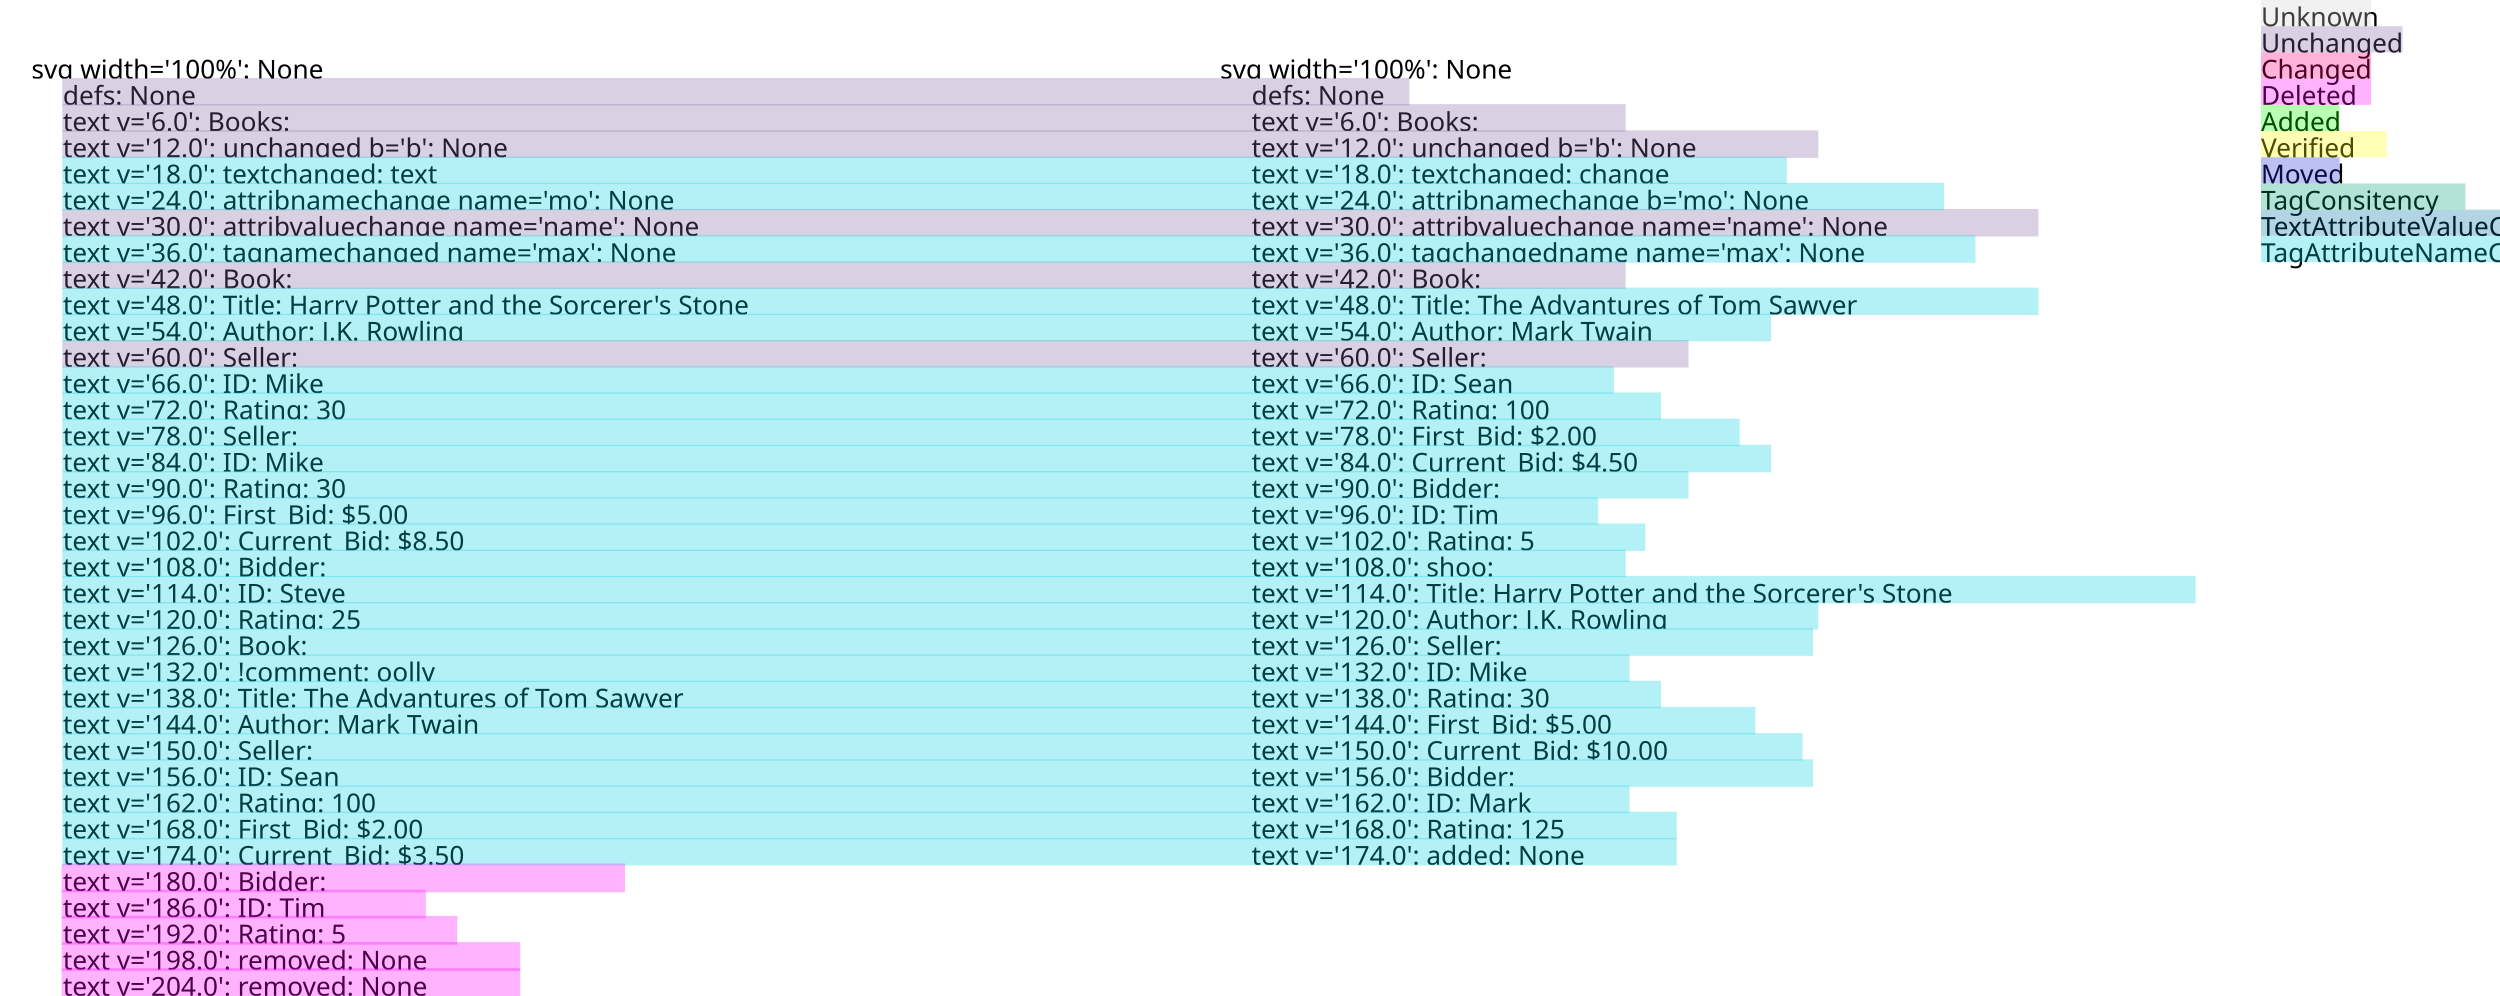
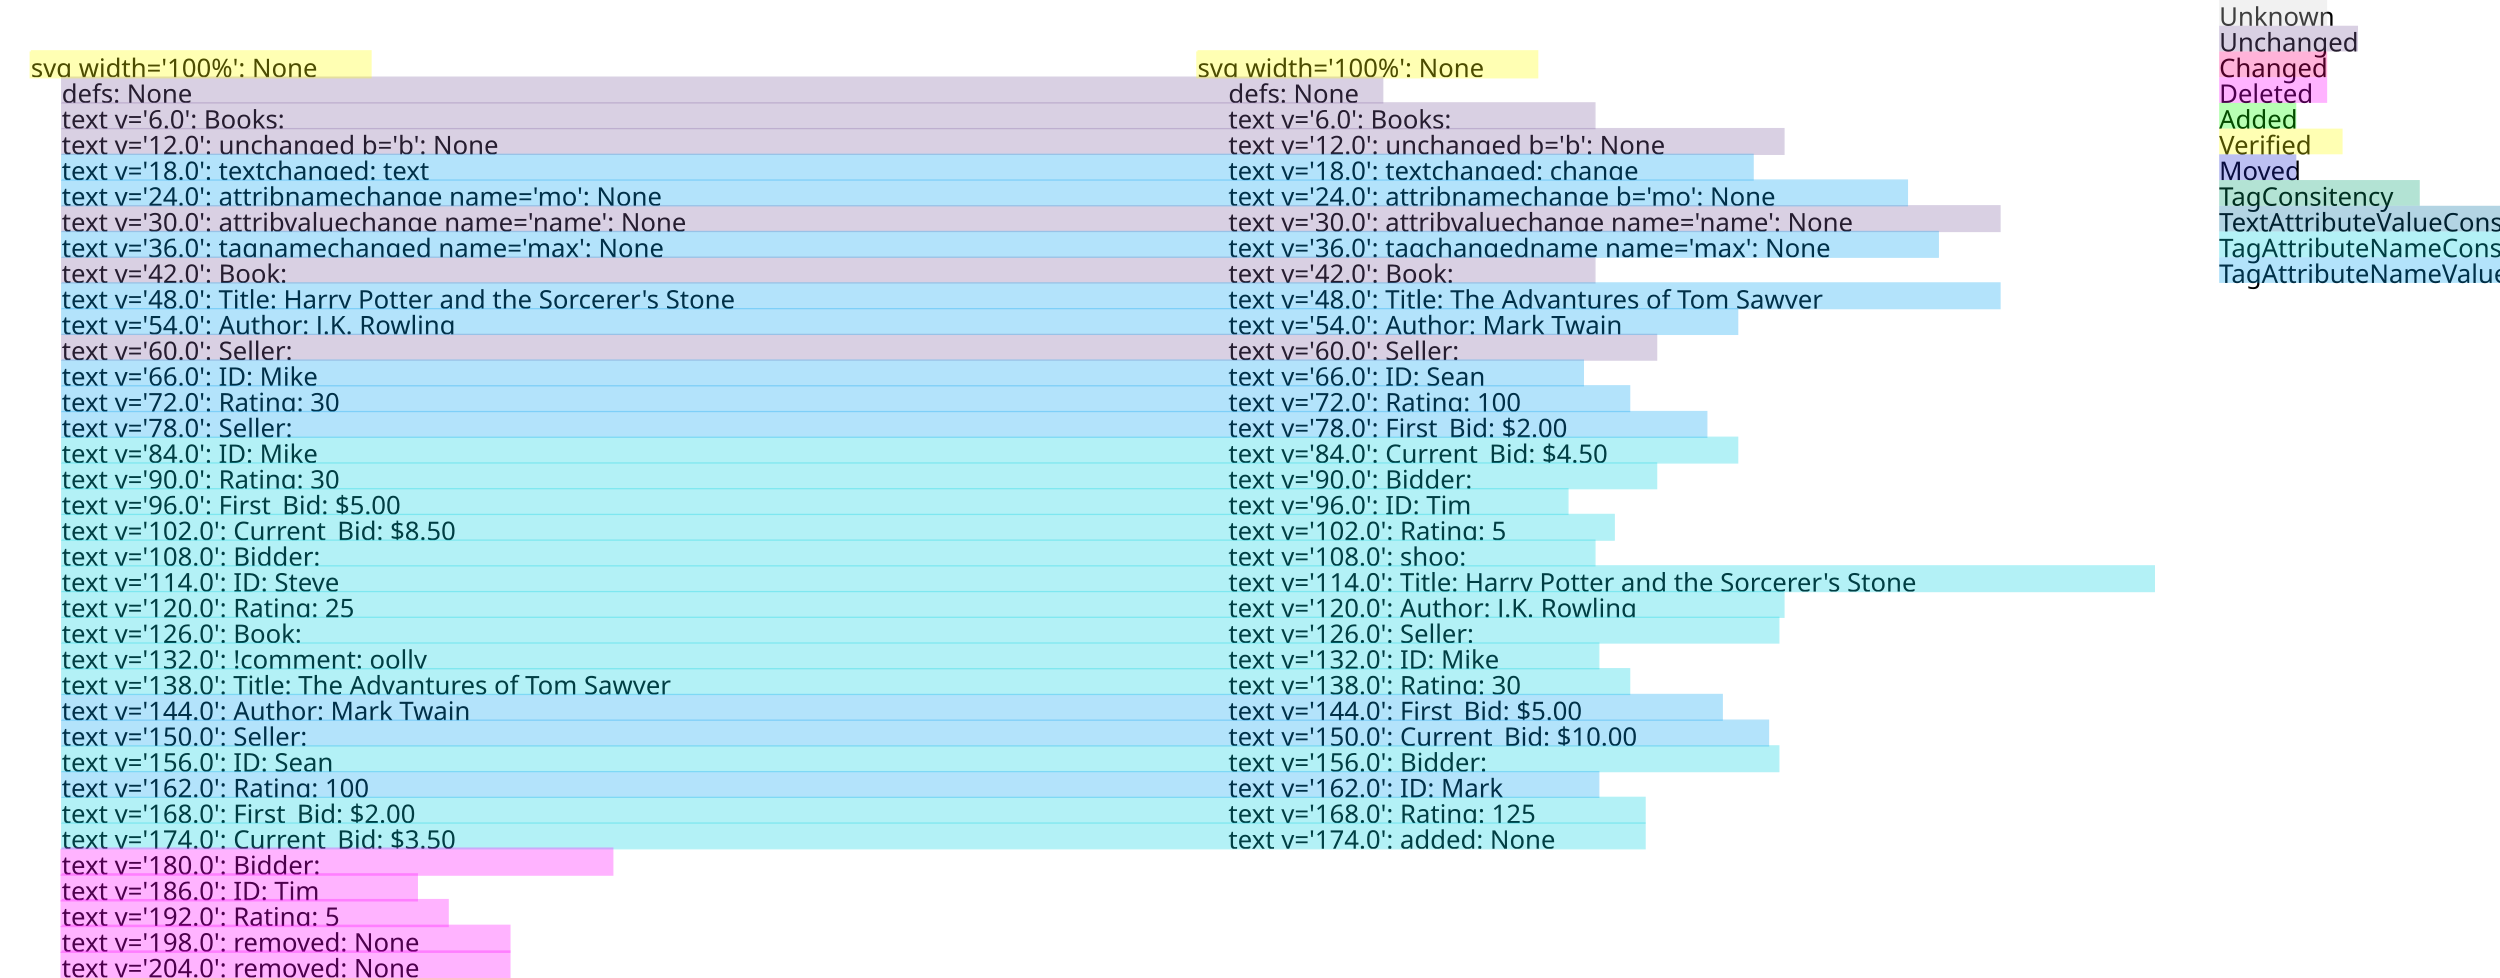
- <svg xmlns="http://www.w3.org/2000/svg" baseProfile="full" height="380.0" version="1.1" viewBox="0,0,954.0,380.0" width="954.0">
+ <svg xmlns="http://www.w3.org/2000/svg" baseProfile="full" height="380.0" version="1.1" viewBox="0,0,972.0,380.0" width="972.0">
  <defs />
  <svg baseProfile="full" height="100%" version="1.1" width="100%" x="0" y="0">
    <defs />
    <svg height="10.0" viewBox="0,0,132.0,10.0" width="132.0" x="12.0" y="20.0">
      <defs />
      <text font-family="Lucida Console" font-size="10" x="0" y="0">
        <tspan fill="black" x="0" y="10.0">svg width='100%': None</tspan>
      </text>
    </svg>
    <svg height="10.0" viewBox="0,0,60.0,10.0" width="60.0" x="24.0" y="30.0">
      <defs />
      <text font-family="Lucida Console" font-size="10" x="0" y="0">
        <tspan fill="black" x="0" y="10.0">defs: None</tspan>
      </text>
    </svg>
    <svg height="10.0" viewBox="0,0,142.5,10.0" width="142.5" x="24.0" y="40.0">
      <defs />
      <text font-family="Lucida Console" font-size="10" x="0" y="0">
        <tspan fill="black" x="0" y="10.0">text y='6.0': Books: 
	</tspan>
      </text>
    </svg>
    <svg height="10.0" viewBox="0,0,216.0,10.0" width="216.0" x="24.0" y="50.0">
      <defs />
      <text font-family="Lucida Console" font-size="10" x="0" y="0">
        <tspan fill="black" x="0" y="10.0">text y='12.0': unchanged b='b': None</tspan>
      </text>
    </svg>
    <svg height="10.0" viewBox="0,0,192.0,10.0" width="192.0" x="24.0" y="60.0">
      <defs />
      <text font-family="Lucida Console" font-size="10" x="0" y="0">
        <tspan fill="black" x="0" y="10.0">text y='18.0': textchanged: text</tspan>
      </text>
    </svg>
    <svg height="10.0" viewBox="0,0,282.0,10.0" width="282.0" x="24.0" y="70.0">
      <defs />
      <text font-family="Lucida Console" font-size="10" x="0" y="0">
        <tspan fill="black" x="0" y="10.0">text y='24.0': attribnamechange name='mo': None</tspan>
      </text>
    </svg>
    <svg height="10.0" viewBox="0,0,300.0,10.0" width="300.0" x="24.0" y="80.0">
      <defs />
      <text font-family="Lucida Console" font-size="10" x="0" y="0">
        <tspan fill="black" x="0" y="10.0">text y='30.0': attribvaluechange name='name': None</tspan>
      </text>
    </svg>
    <svg height="10.0" viewBox="0,0,276.0,10.0" width="276.0" x="24.0" y="90.0">
      <defs />
      <text font-family="Lucida Console" font-size="10" x="0" y="0">
        <tspan fill="black" x="0" y="10.0">text y='36.0': tagnamechanged name='max': None</tspan>
      </text>
    </svg>
    <svg height="10.0" viewBox="0,0,142.5,10.0" width="142.5" x="24.0" y="100.0">
      <defs />
      <text font-family="Lucida Console" font-size="10" x="0" y="0">
        <tspan fill="black" x="0" y="10.0">text y='42.0': Book: 
	</tspan>
      </text>
    </svg>
    <svg height="10.0" viewBox="0,0,354.0,10.0" width="354.0" x="24.0" y="110.0">
      <defs />
      <text font-family="Lucida Console" font-size="10" x="0" y="0">
        <tspan fill="black" x="0" y="10.0">text y='48.0': Title: Harry Potter and the Sorcerer's Stone</tspan>
      </text>
    </svg>
    <svg height="10.0" viewBox="0,0,210.0,10.0" width="210.0" x="24.0" y="120.0">
      <defs />
      <text font-family="Lucida Console" font-size="10" x="0" y="0">
        <tspan fill="black" x="0" y="10.0">text y='54.0': Author: J.K. Rowling</tspan>
      </text>
    </svg>
    <svg height="10.0" viewBox="0,0,166.5,10.0" width="166.5" x="24.0" y="130.0">
      <defs />
      <text font-family="Lucida Console" font-size="10" x="0" y="0">
        <tspan fill="black" x="0" y="10.0">text y='60.0': Seller: 
	    </tspan>
      </text>
    </svg>
    <svg height="10.0" viewBox="0,0,138.0,10.0" width="138.0" x="24.0" y="140.0">
      <defs />
      <text font-family="Lucida Console" font-size="10" x="0" y="0">
        <tspan fill="black" x="0" y="10.0">text y='66.0': ID: Mike</tspan>
      </text>
    </svg>
    <svg height="10.0" viewBox="0,0,150.0,10.0" width="150.0" x="24.0" y="150.0">
      <defs />
      <text font-family="Lucida Console" font-size="10" x="0" y="0">
        <tspan fill="black" x="0" y="10.0">text y='72.0': Rating: 30</tspan>
      </text>
    </svg>
    <svg height="10.0" viewBox="0,0,166.5,10.0" width="166.5" x="24.0" y="160.0">
      <defs />
      <text font-family="Lucida Console" font-size="10" x="0" y="0">
        <tspan fill="black" x="0" y="10.0">text y='78.0': Seller: 
	    </tspan>
      </text>
    </svg>
    <svg height="10.0" viewBox="0,0,138.0,10.0" width="138.0" x="24.0" y="170.0">
      <defs />
      <text font-family="Lucida Console" font-size="10" x="0" y="0">
        <tspan fill="black" x="0" y="10.0">text y='84.0': ID: Mike</tspan>
      </text>
    </svg>
    <svg height="10.0" viewBox="0,0,150.0,10.0" width="150.0" x="24.0" y="180.0">
      <defs />
      <text font-family="Lucida Console" font-size="10" x="0" y="0">
        <tspan fill="black" x="0" y="10.0">text y='90.0': Rating: 30</tspan>
      </text>
    </svg>
    <svg height="10.0" viewBox="0,0,186.0,10.0" width="186.0" x="24.0" y="190.0">
      <defs />
      <text font-family="Lucida Console" font-size="10" x="0" y="0">
        <tspan fill="black" x="0" y="10.0">text y='96.0': First_Bid: $5.00</tspan>
      </text>
    </svg>
    <svg height="10.0" viewBox="0,0,204.0,10.0" width="204.0" x="24.0" y="200.0">
      <defs />
      <text font-family="Lucida Console" font-size="10" x="0" y="0">
        <tspan fill="black" x="0" y="10.0">text y='102.0': Current_Bid: $8.50</tspan>
      </text>
    </svg>
    <svg height="10.0" viewBox="0,0,214.0,10.0" width="214.0" x="24.0" y="210.0">
      <defs />
      <text font-family="Lucida Console" font-size="10" x="0" y="0">
        <tspan fill="black" x="0" y="10.0">text y='108.0': Bidder: 
	    </tspan>
      </text>
    </svg>
    <svg height="10.0" viewBox="0,0,150.0,10.0" width="150.0" x="24.0" y="220.0">
      <defs />
      <text font-family="Lucida Console" font-size="10" x="0" y="0">
        <tspan fill="black" x="0" y="10.0">text y='114.0': ID: Steve</tspan>
      </text>
    </svg>
    <svg height="10.0" viewBox="0,0,156.0,10.0" width="156.0" x="24.0" y="230.0">
      <defs />
      <text font-family="Lucida Console" font-size="10" x="0" y="0">
        <tspan fill="black" x="0" y="10.0">text y='120.0': Rating: 25</tspan>
      </text>
    </svg>
    <svg height="10.0" viewBox="0,0,156.0,10.0" width="156.0" x="24.0" y="240.0">
      <defs />
      <text font-family="Lucida Console" font-size="10" x="0" y="0">
        <tspan fill="black" x="0" y="10.0">text y='126.0': Book: 
    </tspan>
      </text>
    </svg>
    <svg height="10.0" viewBox="0,0,204.0,10.0" width="204.0" x="24.0" y="250.0">
      <defs />
      <text font-family="Lucida Console" font-size="10" x="0" y="0">
        <tspan fill="black" x="0" y="10.0">text y='132.0': !comment:  oolly  </tspan>
      </text>
    </svg>
    <svg height="10.0" viewBox="0,0,306.0,10.0" width="306.0" x="24.0" y="260.0">
      <defs />
      <text font-family="Lucida Console" font-size="10" x="0" y="0">
        <tspan fill="black" x="0" y="10.0">text y='138.0': Title: The Advantures of Tom Sawyer</tspan>
      </text>
    </svg>
    <svg height="10.0" viewBox="0,0,204.0,10.0" width="204.0" x="24.0" y="270.0">
      <defs />
      <text font-family="Lucida Console" font-size="10" x="0" y="0">
        <tspan fill="black" x="0" y="10.0">text y='144.0': Author: Mark Twain</tspan>
      </text>
    </svg>
    <svg height="10.0" viewBox="0,0,214.0,10.0" width="214.0" x="24.0" y="280.0">
      <defs />
      <text font-family="Lucida Console" font-size="10" x="0" y="0">
        <tspan fill="black" x="0" y="10.0">text y='150.0': Seller: 
	    </tspan>
      </text>
    </svg>
    <svg height="10.0" viewBox="0,0,144.0,10.0" width="144.0" x="24.0" y="290.0">
      <defs />
      <text font-family="Lucida Console" font-size="10" x="0" y="0">
        <tspan fill="black" x="0" y="10.0">text y='156.0': ID: Sean</tspan>
      </text>
    </svg>
    <svg height="10.0" viewBox="0,0,162.0,10.0" width="162.0" x="24.0" y="300.0">
      <defs />
      <text font-family="Lucida Console" font-size="10" x="0" y="0">
        <tspan fill="black" x="0" y="10.0">text y='162.0': Rating: 100</tspan>
      </text>
    </svg>
    <svg height="10.0" viewBox="0,0,192.0,10.0" width="192.0" x="24.0" y="310.0">
      <defs />
      <text font-family="Lucida Console" font-size="10" x="0" y="0">
        <tspan fill="black" x="0" y="10.0">text y='168.0': First_Bid: $2.00</tspan>
      </text>
    </svg>
    <svg height="10.0" viewBox="0,0,204.0,10.0" width="204.0" x="24.0" y="320.0">
      <defs />
      <text font-family="Lucida Console" font-size="10" x="0" y="0">
        <tspan fill="black" x="0" y="10.0">text y='174.0': Current_Bid: $3.50</tspan>
      </text>
    </svg>
    <svg height="10.0" viewBox="0,0,214.0,10.0" width="214.0" x="24.0" y="330.0">
      <defs />
      <text font-family="Lucida Console" font-size="10" x="0" y="0">
        <tspan fill="black" x="0" y="10.0">text y='180.0': Bidder: 
	    </tspan>
      </text>
    </svg>
    <svg height="10.0" viewBox="0,0,138.0,10.0" width="138.0" x="24.0" y="340.0">
      <defs />
      <text font-family="Lucida Console" font-size="10" x="0" y="0">
        <tspan fill="black" x="0" y="10.0">text y='186.0': ID: Tim</tspan>
      </text>
    </svg>
    <svg height="10.0" viewBox="0,0,150.0,10.0" width="150.0" x="24.0" y="350.0">
      <defs />
      <text font-family="Lucida Console" font-size="10" x="0" y="0">
        <tspan fill="black" x="0" y="10.0">text y='192.0': Rating: 5</tspan>
      </text>
    </svg>
    <svg height="10.0" viewBox="0,0,174.0,10.0" width="174.0" x="24.0" y="360.0">
      <defs />
      <text font-family="Lucida Console" font-size="10" x="0" y="0">
        <tspan fill="black" x="0" y="10.0">text y='198.0': removed: None</tspan>
      </text>
    </svg>
    <svg height="10.0" viewBox="0,0,174.0,10.0" width="174.0" x="24.0" y="370.0">
      <defs />
      <text font-family="Lucida Console" font-size="10" x="0" y="0">
        <tspan fill="black" x="0" y="10.0">text y='204.0': removed: None</tspan>
      </text>
    </svg>
  </svg>
  <svg baseProfile="full" height="100%" version="1.1" width="100%" x="453.6" y="0">
    <defs />
    <svg height="10.0" viewBox="0,0,132.0,10.0" width="132.0" x="12.0" y="20.0">
      <defs />
      <text font-family="Lucida Console" font-size="10" x="0" y="0">
        <tspan fill="black" x="0" y="10.0">svg width='100%': None</tspan>
      </text>
    </svg>
    <svg height="10.0" viewBox="0,0,60.0,10.0" width="60.0" x="24.0" y="30.0">
      <defs />
      <text font-family="Lucida Console" font-size="10" x="0" y="0">
        <tspan fill="black" x="0" y="10.0">defs: None</tspan>
      </text>
    </svg>
    <svg height="10.0" viewBox="0,0,142.5,10.0" width="142.5" x="24.0" y="40.0">
      <defs />
      <text font-family="Lucida Console" font-size="10" x="0" y="0">
        <tspan fill="black" x="0" y="10.0">text y='6.0': Books: 
	</tspan>
      </text>
    </svg>
    <svg height="10.0" viewBox="0,0,216.0,10.0" width="216.0" x="24.0" y="50.0">
      <defs />
      <text font-family="Lucida Console" font-size="10" x="0" y="0">
        <tspan fill="black" x="0" y="10.0">text y='12.0': unchanged b='b': None</tspan>
      </text>
    </svg>
    <svg height="10.0" viewBox="0,0,204.0,10.0" width="204.0" x="24.0" y="60.0">
      <defs />
      <text font-family="Lucida Console" font-size="10" x="0" y="0">
        <tspan fill="black" x="0" y="10.0">text y='18.0': textchanged: change</tspan>
      </text>
    </svg>
    <svg height="10.0" viewBox="0,0,264.0,10.0" width="264.0" x="24.0" y="70.0">
      <defs />
      <text font-family="Lucida Console" font-size="10" x="0" y="0">
        <tspan fill="black" x="0" y="10.0">text y='24.0': attribnamechange b='mo': None</tspan>
      </text>
    </svg>
    <svg height="10.0" viewBox="0,0,300.0,10.0" width="300.0" x="24.0" y="80.0">
      <defs />
      <text font-family="Lucida Console" font-size="10" x="0" y="0">
        <tspan fill="black" x="0" y="10.0">text y='30.0': attribvaluechange name='name': None</tspan>
      </text>
    </svg>
    <svg height="10.0" viewBox="0,0,276.0,10.0" width="276.0" x="24.0" y="90.0">
      <defs />
      <text font-family="Lucida Console" font-size="10" x="0" y="0">
        <tspan fill="black" x="0" y="10.0">text y='36.0': tagchangedname name='max': None</tspan>
      </text>
    </svg>
    <svg height="10.0" viewBox="0,0,142.5,10.0" width="142.5" x="24.0" y="100.0">
      <defs />
      <text font-family="Lucida Console" font-size="10" x="0" y="0">
        <tspan fill="black" x="0" y="10.0">text y='42.0': Book: 
	</tspan>
      </text>
    </svg>
    <svg height="10.0" viewBox="0,0,300.0,10.0" width="300.0" x="24.0" y="110.0">
      <defs />
      <text font-family="Lucida Console" font-size="10" x="0" y="0">
        <tspan fill="black" x="0" y="10.0">text y='48.0': Title: The Advantures of Tom Sawyer</tspan>
      </text>
    </svg>
    <svg height="10.0" viewBox="0,0,198.0,10.0" width="198.0" x="24.0" y="120.0">
      <defs />
      <text font-family="Lucida Console" font-size="10" x="0" y="0">
        <tspan fill="black" x="0" y="10.0">text y='54.0': Author: Mark Twain</tspan>
      </text>
    </svg>
    <svg height="10.0" viewBox="0,0,166.5,10.0" width="166.5" x="24.0" y="130.0">
      <defs />
      <text font-family="Lucida Console" font-size="10" x="0" y="0">
        <tspan fill="black" x="0" y="10.0">text y='60.0': Seller: 
	    </tspan>
      </text>
    </svg>
    <svg height="10.0" viewBox="0,0,138.0,10.0" width="138.0" x="24.0" y="140.0">
      <defs />
      <text font-family="Lucida Console" font-size="10" x="0" y="0">
        <tspan fill="black" x="0" y="10.0">text y='66.0': ID: Sean</tspan>
      </text>
    </svg>
    <svg height="10.0" viewBox="0,0,156.0,10.0" width="156.0" x="24.0" y="150.0">
      <defs />
      <text font-family="Lucida Console" font-size="10" x="0" y="0">
        <tspan fill="black" x="0" y="10.0">text y='72.0': Rating: 100</tspan>
      </text>
    </svg>
    <svg height="10.0" viewBox="0,0,186.0,10.0" width="186.0" x="24.0" y="160.0">
      <defs />
      <text font-family="Lucida Console" font-size="10" x="0" y="0">
        <tspan fill="black" x="0" y="10.0">text y='78.0': First_Bid: $2.00</tspan>
      </text>
    </svg>
    <svg height="10.0" viewBox="0,0,198.0,10.0" width="198.0" x="24.0" y="170.0">
      <defs />
      <text font-family="Lucida Console" font-size="10" x="0" y="0">
        <tspan fill="black" x="0" y="10.0">text y='84.0': Current_Bid: $4.50</tspan>
      </text>
    </svg>
    <svg height="10.0" viewBox="0,0,166.5,10.0" width="166.5" x="24.0" y="180.0">
      <defs />
      <text font-family="Lucida Console" font-size="10" x="0" y="0">
        <tspan fill="black" x="0" y="10.0">text y='90.0': Bidder: 
	    </tspan>
      </text>
    </svg>
    <svg height="10.0" viewBox="0,0,132.0,10.0" width="132.0" x="24.0" y="190.0">
      <defs />
      <text font-family="Lucida Console" font-size="10" x="0" y="0">
        <tspan fill="black" x="0" y="10.0">text y='96.0': ID: Tim</tspan>
      </text>
    </svg>
    <svg height="10.0" viewBox="0,0,150.0,10.0" width="150.0" x="24.0" y="200.0">
      <defs />
      <text font-family="Lucida Console" font-size="10" x="0" y="0">
        <tspan fill="black" x="0" y="10.0">text y='102.0': Rating: 5</tspan>
      </text>
    </svg>
    <svg height="10.0" viewBox="0,0,142.5,10.0" width="142.5" x="24.0" y="210.0">
      <defs />
      <text font-family="Lucida Console" font-size="10" x="0" y="0">
        <tspan fill="black" x="0" y="10.0">text y='108.0': shoo: 
	</tspan>
      </text>
    </svg>
    <svg height="10.0" viewBox="0,0,360.0,10.0" width="360.0" x="24.0" y="220.0">
      <defs />
      <text font-family="Lucida Console" font-size="10" x="0" y="0">
        <tspan fill="black" x="0" y="10.0">text y='114.0': Title: Harry Potter and the Sorcerer's Stone</tspan>
      </text>
    </svg>
    <svg height="10.0" viewBox="0,0,216.0,10.0" width="216.0" x="24.0" y="230.0">
      <defs />
      <text font-family="Lucida Console" font-size="10" x="0" y="0">
        <tspan fill="black" x="0" y="10.0">text y='120.0': Author: J.K. Rowling</tspan>
      </text>
    </svg>
    <svg height="10.0" viewBox="0,0,214.0,10.0" width="214.0" x="24.0" y="240.0">
      <defs />
      <text font-family="Lucida Console" font-size="10" x="0" y="0">
        <tspan fill="black" x="0" y="10.0">text y='126.0': Seller: 
	    </tspan>
      </text>
    </svg>
    <svg height="10.0" viewBox="0,0,144.0,10.0" width="144.0" x="24.0" y="250.0">
      <defs />
      <text font-family="Lucida Console" font-size="10" x="0" y="0">
        <tspan fill="black" x="0" y="10.0">text y='132.0': ID: Mike</tspan>
      </text>
    </svg>
    <svg height="10.0" viewBox="0,0,156.0,10.0" width="156.0" x="24.0" y="260.0">
      <defs />
      <text font-family="Lucida Console" font-size="10" x="0" y="0">
        <tspan fill="black" x="0" y="10.0">text y='138.0': Rating: 30</tspan>
      </text>
    </svg>
    <svg height="10.0" viewBox="0,0,192.0,10.0" width="192.0" x="24.0" y="270.0">
      <defs />
      <text font-family="Lucida Console" font-size="10" x="0" y="0">
        <tspan fill="black" x="0" y="10.0">text y='144.0': First_Bid: $5.00</tspan>
      </text>
    </svg>
    <svg height="10.0" viewBox="0,0,210.0,10.0" width="210.0" x="24.0" y="280.0">
      <defs />
      <text font-family="Lucida Console" font-size="10" x="0" y="0">
        <tspan fill="black" x="0" y="10.0">text y='150.0': Current_Bid: $10.00</tspan>
      </text>
    </svg>
    <svg height="10.0" viewBox="0,0,214.0,10.0" width="214.0" x="24.0" y="290.0">
      <defs />
      <text font-family="Lucida Console" font-size="10" x="0" y="0">
        <tspan fill="black" x="0" y="10.0">text y='156.0': Bidder: 
	    </tspan>
      </text>
    </svg>
    <svg height="10.0" viewBox="0,0,144.0,10.0" width="144.0" x="24.0" y="300.0">
      <defs />
      <text font-family="Lucida Console" font-size="10" x="0" y="0">
        <tspan fill="black" x="0" y="10.0">text y='162.0': ID: Mark</tspan>
      </text>
    </svg>
    <svg height="10.0" viewBox="0,0,162.0,10.0" width="162.0" x="24.0" y="310.0">
      <defs />
      <text font-family="Lucida Console" font-size="10" x="0" y="0">
        <tspan fill="black" x="0" y="10.0">text y='168.0': Rating: 125</tspan>
      </text>
    </svg>
    <svg height="10.0" viewBox="0,0,162.0,10.0" width="162.0" x="24.0" y="320.0">
      <defs />
      <text font-family="Lucida Console" font-size="10" x="0" y="0">
        <tspan fill="black" x="0" y="10.0">text y='174.0': added: None</tspan>
      </text>
    </svg>
  </svg>
  <svg baseProfile="full" height="100%" version="1.1" width="100%" x="838.8" y="0">
    <defs />
    <text fill="rgb(0,0,0)" font-family="Lucida Console" font-size="10" x="24.0" y="10.0">Unknown</text>
    <rect fill="rgb(208,208,208)" height="10.0" opacity="0.3" width="42.0" x="24.0" y="0.0" />
    <text fill="rgb(0,0,0)" font-family="Lucida Console" font-size="10" x="24.0" y="20.0">Unchanged</text>
    <rect fill="rgb(126,98,161)" height="10.0" opacity="0.3" width="54.0" x="24.0" y="10.0" />
    <text fill="rgb(0,0,0)" font-family="Lucida Console" font-size="10" x="24.0" y="30.0">Changed</text>
    <rect fill="rgb(255,0,128)" height="10.0" opacity="0.3" width="42.0" x="24.0" y="20.0" />
    <text fill="rgb(0,0,0)" font-family="Lucida Console" font-size="10" x="24.0" y="40.0">Deleted</text>
    <rect fill="rgb(255,0,255)" height="10.0" opacity="0.3" width="42.0" x="24.0" y="30.0" />
    <text fill="rgb(0,0,0)" font-family="Lucida Console" font-size="10" x="24.0" y="50.0">Added</text>
    <rect fill="rgb(15,255,0)" height="10.0" opacity="0.3" width="30.0" x="24.0" y="40.0" />
    <text fill="rgb(0,0,0)" font-family="Lucida Console" font-size="10" x="24.0" y="60.0">Verified</text>
    <rect fill="rgb(255,255,0)" height="10.0" opacity="0.3" width="48.0" x="24.0" y="50.0" />
    <text fill="rgb(0,0,0)" font-family="Lucida Console" font-size="10" x="24.0" y="70.0">Moved</text>
    <rect fill="rgb(30,45,210)" height="10.0" opacity="0.3" width="30.0" x="24.0" y="60.0" />
    <text fill="rgb(0,0,0)" font-family="Lucida Console" font-size="10" x="24.0" y="80.0">TagConsitency</text>
    <rect fill="rgb(0,160,112)" height="10.0" opacity="0.3" width="78.0" x="24.0" y="70.0" />
    <text fill="rgb(0,0,0)" font-family="Lucida Console" font-size="10" x="24.0" y="90.0">TextAttributeValueConsitency</text>
    <rect fill="rgb(0,112,160)" height="10.0" opacity="0.3" width="168.0" x="24.0" y="80.0" />
    <text fill="rgb(0,0,0)" font-family="Lucida Console" font-size="10" x="24.0" y="100.0">TagAttributeNameConsitency</text>
    <rect fill="rgb(0,208,224)" height="10.0" opacity="0.3" width="156.0" x="24.0" y="90.0" />
+     <text fill="rgb(0,0,0)" font-family="Lucida Console" font-size="10" x="24.0" y="110.0">TagAttributeNameValueConsitency</text>
+     <rect fill="rgb(0,160,240)" height="10.0" opacity="0.3" width="186.0" x="24.0" y="100.0" />
  </svg>
  <polyline fill="rgb(126,98,161)" opacity="0.3" points="24.0,30.0 378.0,30.0 453.6,30.0 537.6,30.0 537.6,40.0 453.6,40.0 378.0,40.0 24.0,40.0 24.0,30.0" stroke="rgb(126,98,161)" stroke-width="0.5" />
  <polyline fill="rgb(126,98,161)" opacity="0.3" points="24.0,40.0 378.0,40.0 453.6,40.0 620.1,40.0 620.1,50.0 453.6,50.0 378.0,50.0 24.0,50.0 24.0,40.0" stroke="rgb(126,98,161)" stroke-width="0.5" />
  <polyline fill="rgb(126,98,161)" opacity="0.3" points="24.0,50.0 378.0,50.0 453.6,50.0 693.6,50.0 693.6,60.0 453.6,60.0 378.0,60.0 24.0,60.0 24.0,50.0" stroke="rgb(126,98,161)" stroke-width="0.5" />
  <polyline fill="rgb(126,98,161)" opacity="0.3" points="24.0,80.0 378.0,80.0 453.6,80.0 777.6,80.0 777.6,90.0 453.6,90.0 378.0,90.0 24.0,90.0 24.0,80.0" stroke="rgb(126,98,161)" stroke-width="0.5" />
  <polyline fill="rgb(126,98,161)" opacity="0.3" points="24.0,100.0 378.0,100.0 453.6,100.0 620.1,100.0 620.1,110.0 453.6,110.0 378.0,110.0 24.0,110.0 24.0,100.0" stroke="rgb(126,98,161)" stroke-width="0.5" />
  <polyline fill="rgb(126,98,161)" opacity="0.3" points="24.0,130.0 378.0,130.0 453.6,130.0 644.1,130.0 644.1,140.0 453.6,140.0 378.0,140.0 24.0,140.0 24.0,130.0" stroke="rgb(126,98,161)" stroke-width="0.5" />
-   <polyline fill="rgb(0,208,224)" opacity="0.3" points="24.0,60.0 378.0,60.0 453.6,60.0 681.6,60.0 681.6,70.0 453.6,70.0 378.0,70.0 24.0,70.0 24.0,60.0" stroke="rgb(0,208,224)" stroke-width="0.5" />
-   <polyline fill="rgb(0,208,224)" opacity="0.3" points="24.0,70.0 378.0,70.0 453.6,70.0 741.6,70.0 741.6,80.0 453.6,80.0 378.0,80.0 24.0,80.0 24.0,70.0" stroke="rgb(0,208,224)" stroke-width="0.5" />
-   <polyline fill="rgb(0,208,224)" opacity="0.3" points="24.0,90.0 378.0,90.0 453.6,90.0 753.6,90.0 753.6,100.0 453.6,100.0 378.0,100.0 24.0,100.0 24.0,90.0" stroke="rgb(0,208,224)" stroke-width="0.5" />
-   <polyline fill="rgb(0,208,224)" opacity="0.3" points="24.0,110.0 378.0,110.0 453.6,110.0 777.6,110.0 777.6,120.0 453.6,120.0 378.0,120.0 24.0,120.0 24.0,110.0" stroke="rgb(0,208,224)" stroke-width="0.5" />
-   <polyline fill="rgb(0,208,224)" opacity="0.3" points="24.0,120.0 378.0,120.0 453.6,120.0 675.6,120.0 675.6,130.0 453.6,130.0 378.0,130.0 24.0,130.0 24.0,120.0" stroke="rgb(0,208,224)" stroke-width="0.5" />
-   <polyline fill="rgb(0,208,224)" opacity="0.3" points="24.0,140.0 378.0,140.0 453.6,140.0 615.6,140.0 615.6,150.0 453.6,150.0 378.0,150.0 24.0,150.0 24.0,140.0" stroke="rgb(0,208,224)" stroke-width="0.5" />
-   <polyline fill="rgb(0,208,224)" opacity="0.3" points="24.0,150.0 378.0,150.0 453.6,150.0 633.6,150.0 633.6,160.0 453.6,160.0 378.0,160.0 24.0,160.0 24.0,150.0" stroke="rgb(0,208,224)" stroke-width="0.5" />
-   <polyline fill="rgb(0,208,224)" opacity="0.3" points="24.0,160.0 378.0,160.0 453.6,160.0 663.6,160.0 663.6,170.0 453.6,170.0 378.0,170.0 24.0,170.0 24.0,160.0" stroke="rgb(0,208,224)" stroke-width="0.5" />
  <polyline fill="rgb(0,208,224)" opacity="0.3" points="24.0,170.0 378.0,170.0 453.6,170.0 675.6,170.0 675.6,180.0 453.6,180.0 378.0,180.0 24.0,180.0 24.0,170.0" stroke="rgb(0,208,224)" stroke-width="0.5" />
  <polyline fill="rgb(0,208,224)" opacity="0.3" points="24.0,180.0 378.0,180.0 453.6,180.0 644.1,180.0 644.1,190.0 453.6,190.0 378.0,190.0 24.0,190.0 24.0,180.0" stroke="rgb(0,208,224)" stroke-width="0.5" />
  <polyline fill="rgb(0,208,224)" opacity="0.3" points="24.0,190.0 378.0,190.0 453.6,190.0 609.6,190.0 609.6,200.0 453.6,200.0 378.0,200.0 24.0,200.0 24.0,190.0" stroke="rgb(0,208,224)" stroke-width="0.5" />
  <polyline fill="rgb(0,208,224)" opacity="0.3" points="24.0,200.0 378.0,200.0 453.6,200.0 627.6,200.0 627.6,210.0 453.6,210.0 378.0,210.0 24.0,210.0 24.0,200.0" stroke="rgb(0,208,224)" stroke-width="0.5" />
  <polyline fill="rgb(0,208,224)" opacity="0.3" points="24.0,210.0 378.0,210.0 453.6,210.0 620.1,210.0 620.1,220.0 453.6,220.0 378.0,220.0 24.0,220.0 24.0,210.0" stroke="rgb(0,208,224)" stroke-width="0.5" />
  <polyline fill="rgb(0,208,224)" opacity="0.3" points="24.0,220.0 378.0,220.0 453.6,220.0 837.6,220.0 837.6,230.0 453.6,230.0 378.0,230.0 24.0,230.0 24.0,220.0" stroke="rgb(0,208,224)" stroke-width="0.5" />
  <polyline fill="rgb(0,208,224)" opacity="0.3" points="24.0,230.0 378.0,230.0 453.6,230.0 693.6,230.0 693.6,240.0 453.6,240.0 378.0,240.0 24.0,240.0 24.0,230.0" stroke="rgb(0,208,224)" stroke-width="0.5" />
  <polyline fill="rgb(0,208,224)" opacity="0.3" points="24.0,240.0 378.0,240.0 453.6,240.0 691.6,240.0 691.6,250.0 453.6,250.0 378.0,250.0 24.0,250.0 24.0,240.0" stroke="rgb(0,208,224)" stroke-width="0.5" />
  <polyline fill="rgb(0,208,224)" opacity="0.3" points="24.0,250.0 378.0,250.0 453.6,250.0 621.6,250.0 621.6,260.0 453.6,260.0 378.0,260.0 24.0,260.0 24.0,250.0" stroke="rgb(0,208,224)" stroke-width="0.5" />
  <polyline fill="rgb(0,208,224)" opacity="0.3" points="24.0,260.0 378.0,260.0 453.6,260.0 633.6,260.0 633.6,270.0 453.6,270.0 378.0,270.0 24.0,270.0 24.0,260.0" stroke="rgb(0,208,224)" stroke-width="0.5" />
-   <polyline fill="rgb(0,208,224)" opacity="0.3" points="24.0,270.0 378.0,270.0 453.6,270.0 669.6,270.0 669.6,280.0 453.6,280.0 378.0,280.0 24.0,280.0 24.0,270.0" stroke="rgb(0,208,224)" stroke-width="0.5" />
-   <polyline fill="rgb(0,208,224)" opacity="0.3" points="24.0,280.0 378.0,280.0 453.6,280.0 687.6,280.0 687.6,290.0 453.6,290.0 378.0,290.0 24.0,290.0 24.0,280.0" stroke="rgb(0,208,224)" stroke-width="0.5" />
  <polyline fill="rgb(0,208,224)" opacity="0.3" points="24.0,290.0 378.0,290.0 453.6,290.0 691.6,290.0 691.6,300.0 453.6,300.0 378.0,300.0 24.0,300.0 24.0,290.0" stroke="rgb(0,208,224)" stroke-width="0.5" />
-   <polyline fill="rgb(0,208,224)" opacity="0.3" points="24.0,300.0 378.0,300.0 453.6,300.0 621.6,300.0 621.6,310.0 453.6,310.0 378.0,310.0 24.0,310.0 24.0,300.0" stroke="rgb(0,208,224)" stroke-width="0.5" />
  <polyline fill="rgb(0,208,224)" opacity="0.3" points="24.0,310.0 378.0,310.0 453.6,310.0 639.6,310.0 639.6,320.0 453.6,320.0 378.0,320.0 24.0,320.0 24.0,310.0" stroke="rgb(0,208,224)" stroke-width="0.5" />
  <polyline fill="rgb(0,208,224)" opacity="0.3" points="24.0,320.0 378.0,320.0 453.6,320.0 639.6,320.0 639.6,330.0 453.6,330.0 378.0,330.0 24.0,330.0 24.0,320.0" stroke="rgb(0,208,224)" stroke-width="0.5" />
+   <polyline fill="rgb(0,160,240)" opacity="0.3" points="24.0,60.0 378.0,60.0 453.6,60.0 681.6,60.0 681.6,70.0 453.6,70.0 378.0,70.0 24.0,70.0 24.0,60.0" stroke="rgb(0,160,240)" stroke-width="0.5" />
+   <polyline fill="rgb(0,160,240)" opacity="0.3" points="24.0,70.0 378.0,70.0 453.6,70.0 741.6,70.0 741.6,80.0 453.6,80.0 378.0,80.0 24.0,80.0 24.0,70.0" stroke="rgb(0,160,240)" stroke-width="0.5" />
+   <polyline fill="rgb(0,160,240)" opacity="0.3" points="24.0,90.0 378.0,90.0 453.6,90.0 753.6,90.0 753.6,100.0 453.6,100.0 378.0,100.0 24.0,100.0 24.0,90.0" stroke="rgb(0,160,240)" stroke-width="0.5" />
+   <polyline fill="rgb(0,160,240)" opacity="0.3" points="24.0,110.0 378.0,110.0 453.6,110.0 777.6,110.0 777.6,120.0 453.6,120.0 378.0,120.0 24.0,120.0 24.0,110.0" stroke="rgb(0,160,240)" stroke-width="0.5" />
+   <polyline fill="rgb(0,160,240)" opacity="0.3" points="24.0,120.0 378.0,120.0 453.6,120.0 675.6,120.0 675.6,130.0 453.6,130.0 378.0,130.0 24.0,130.0 24.0,120.0" stroke="rgb(0,160,240)" stroke-width="0.5" />
+   <polyline fill="rgb(0,160,240)" opacity="0.3" points="24.0,140.0 378.0,140.0 453.6,140.0 615.6,140.0 615.6,150.0 453.6,150.0 378.0,150.0 24.0,150.0 24.0,140.0" stroke="rgb(0,160,240)" stroke-width="0.5" />
+   <polyline fill="rgb(0,160,240)" opacity="0.3" points="24.0,150.0 378.0,150.0 453.6,150.0 633.6,150.0 633.6,160.0 453.6,160.0 378.0,160.0 24.0,160.0 24.0,150.0" stroke="rgb(0,160,240)" stroke-width="0.5" />
+   <polyline fill="rgb(0,160,240)" opacity="0.3" points="24.0,160.0 378.0,160.0 453.6,160.0 663.6,160.0 663.6,170.0 453.6,170.0 378.0,170.0 24.0,170.0 24.0,160.0" stroke="rgb(0,160,240)" stroke-width="0.5" />
+   <polyline fill="rgb(0,160,240)" opacity="0.3" points="24.0,270.0 378.0,270.0 453.6,270.0 669.6,270.0 669.6,280.0 453.6,280.0 378.0,280.0 24.0,280.0 24.0,270.0" stroke="rgb(0,160,240)" stroke-width="0.5" />
+   <polyline fill="rgb(0,160,240)" opacity="0.3" points="24.0,280.0 378.0,280.0 453.6,280.0 687.6,280.0 687.6,290.0 453.6,290.0 378.0,290.0 24.0,290.0 24.0,280.0" stroke="rgb(0,160,240)" stroke-width="0.5" />
+   <polyline fill="rgb(0,160,240)" opacity="0.3" points="24.0,300.0 378.0,300.0 453.6,300.0 621.6,300.0 621.6,310.0 453.6,310.0 378.0,310.0 24.0,310.0 24.0,300.0" stroke="rgb(0,160,240)" stroke-width="0.5" />
  <polyline fill="rgb(255,0,255)" opacity="0.3" points="24.0,330.0 238.0,330.0 238.0,340.0 24.0,340.0 24.0,330.0" stroke="rgb(255,0,255)" stroke-width="1" />
  <polyline fill="rgb(255,0,255)" opacity="0.3" points="24.0,340.0 162.0,340.0 162.0,350.0 24.0,350.0 24.0,340.0" stroke="rgb(255,0,255)" stroke-width="1" />
  <polyline fill="rgb(255,0,255)" opacity="0.3" points="24.0,350.0 174.0,350.0 174.0,360.0 24.0,360.0 24.0,350.0" stroke="rgb(255,0,255)" stroke-width="1" />
  <polyline fill="rgb(255,0,255)" opacity="0.3" points="24.0,360.0 198.0,360.0 198.0,370.0 24.0,370.0 24.0,360.0" stroke="rgb(255,0,255)" stroke-width="1" />
  <polyline fill="rgb(255,0,255)" opacity="0.3" points="24.0,370.0 198.0,370.0 198.0,380.0 24.0,380.0 24.0,370.0" stroke="rgb(255,0,255)" stroke-width="1" />
+   <polyline fill="rgb(255,255,0)" opacity="0.3" points="465.6,20.0 597.6,20.0 597.6,30.0 465.6,30.0 465.6,20.0" stroke="rgb(255,255,0)" stroke-width="1" />
+   <polyline fill="rgb(255,255,0)" opacity="0.3" points="12.0,20.0 144.0,20.0 144.0,30.0 12.0,30.0 12.0,20.0" stroke="rgb(255,255,0)" stroke-width="1" />
</svg>
